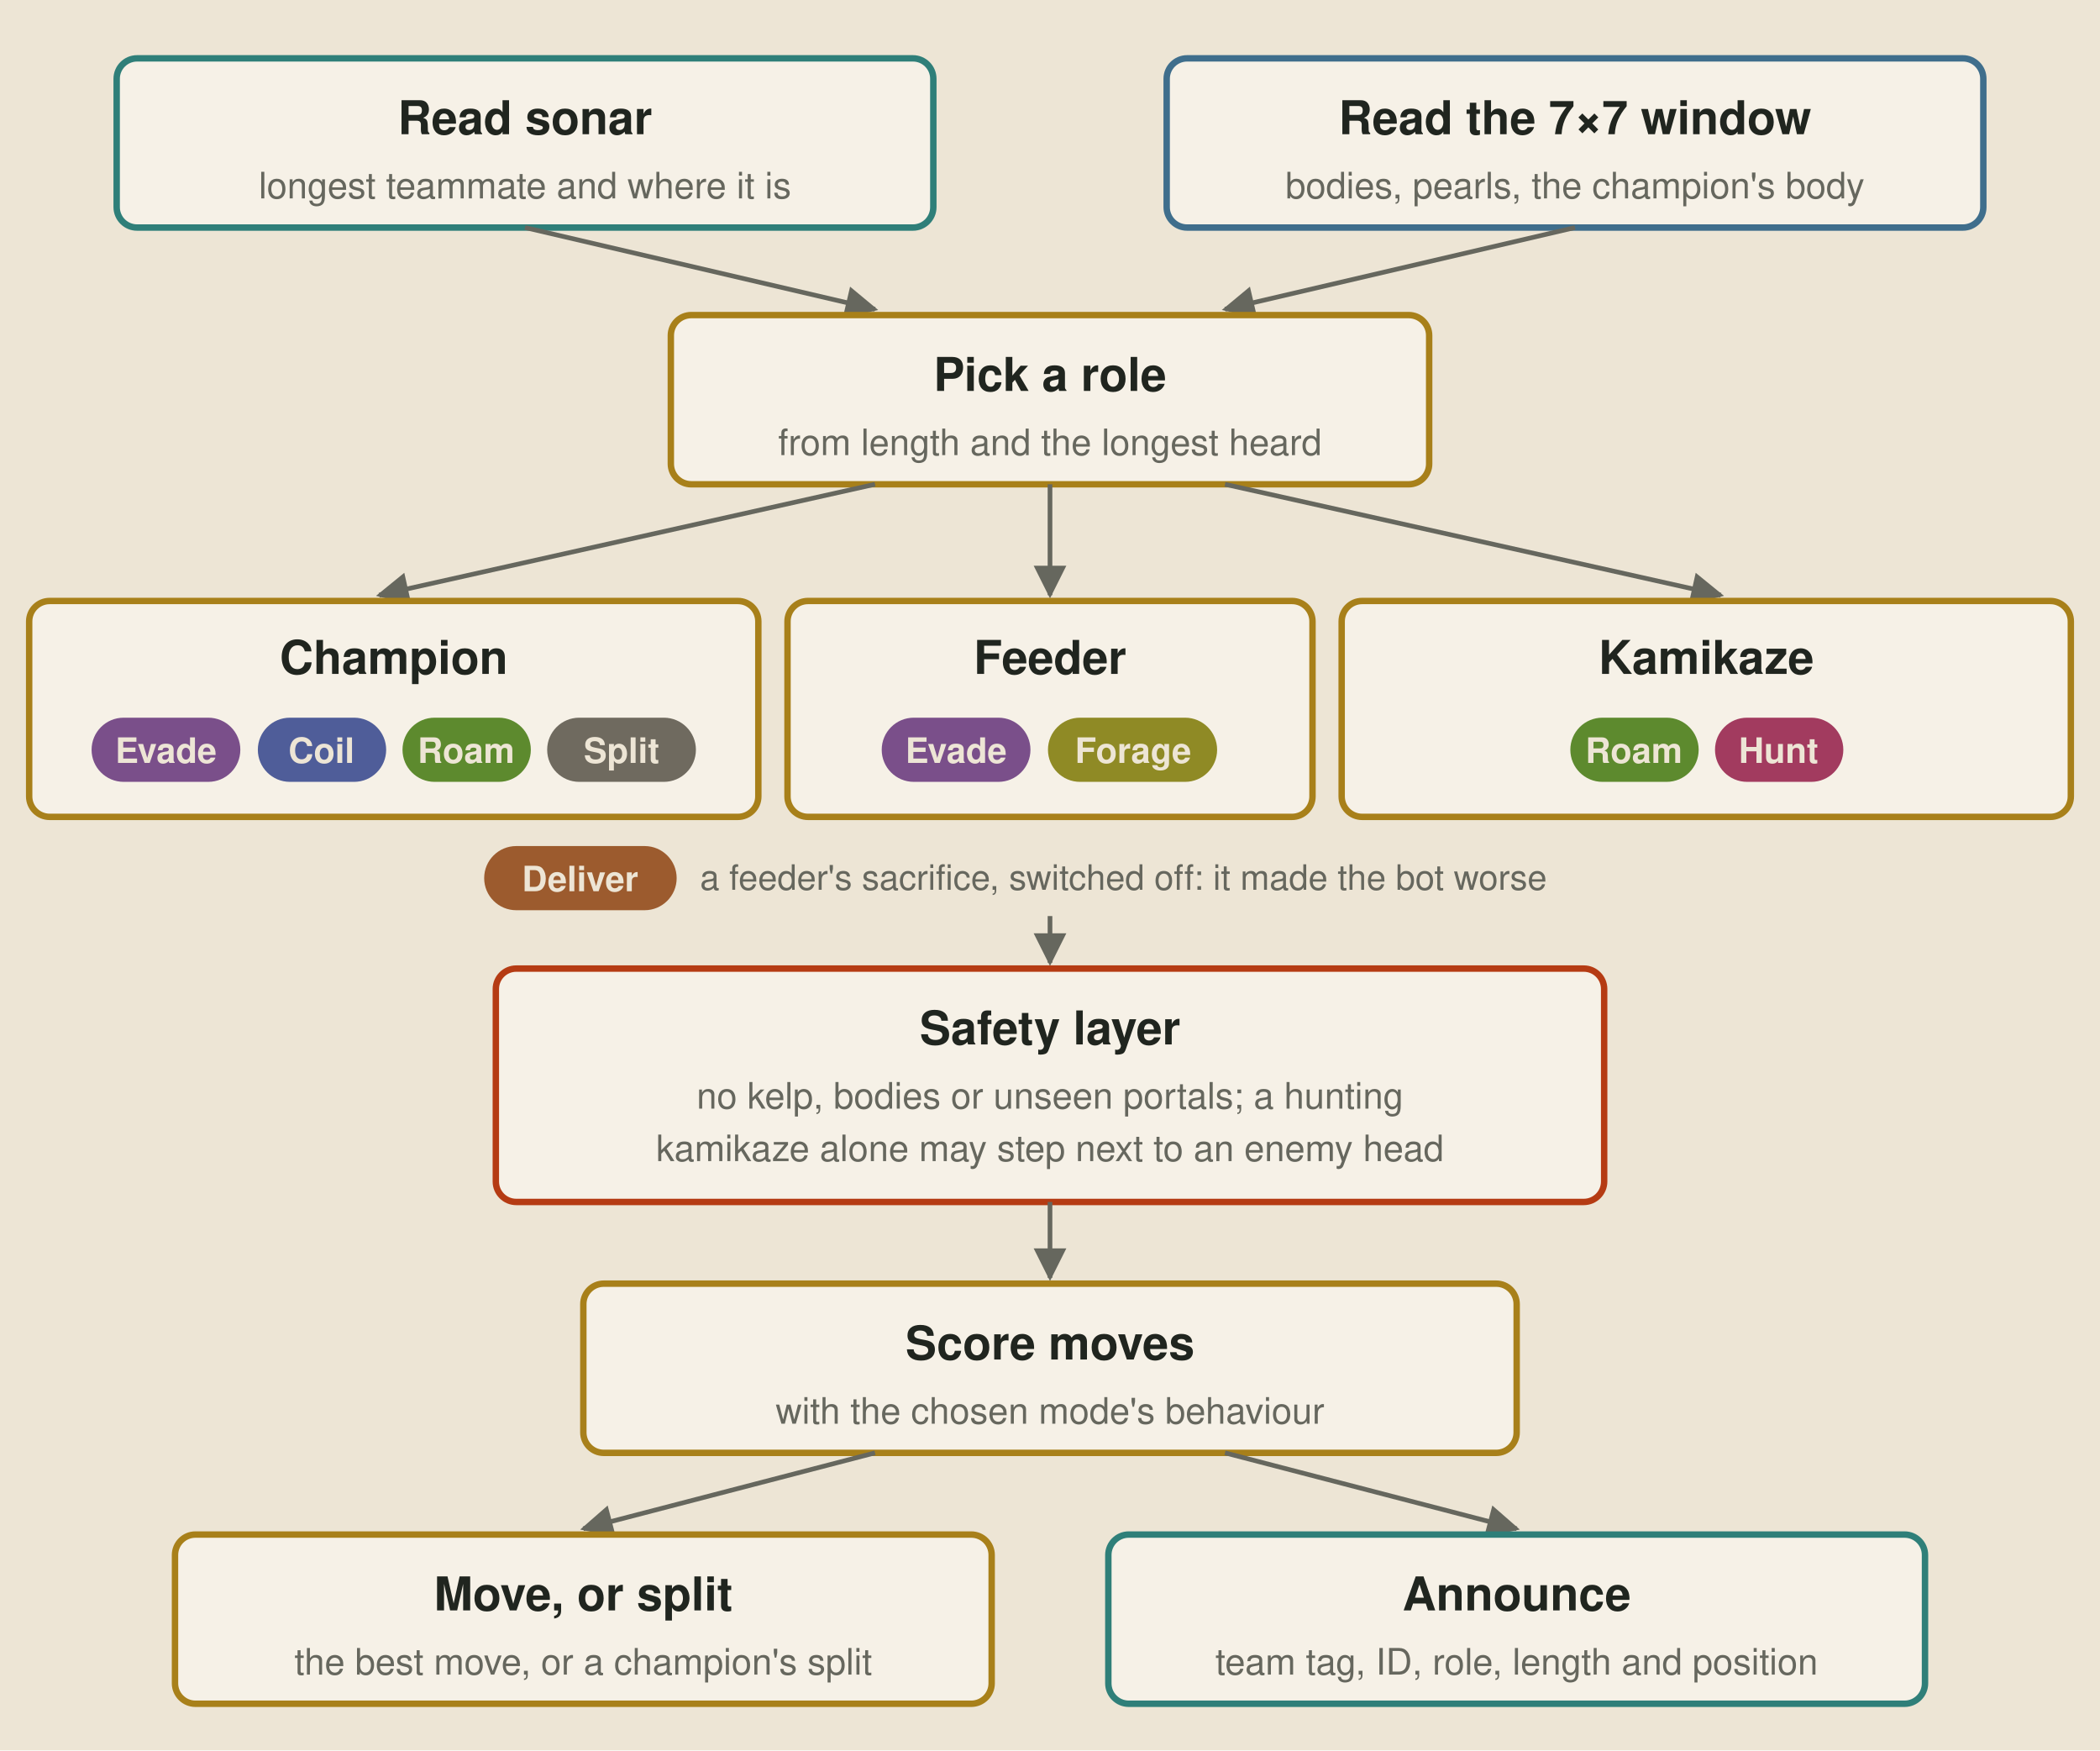
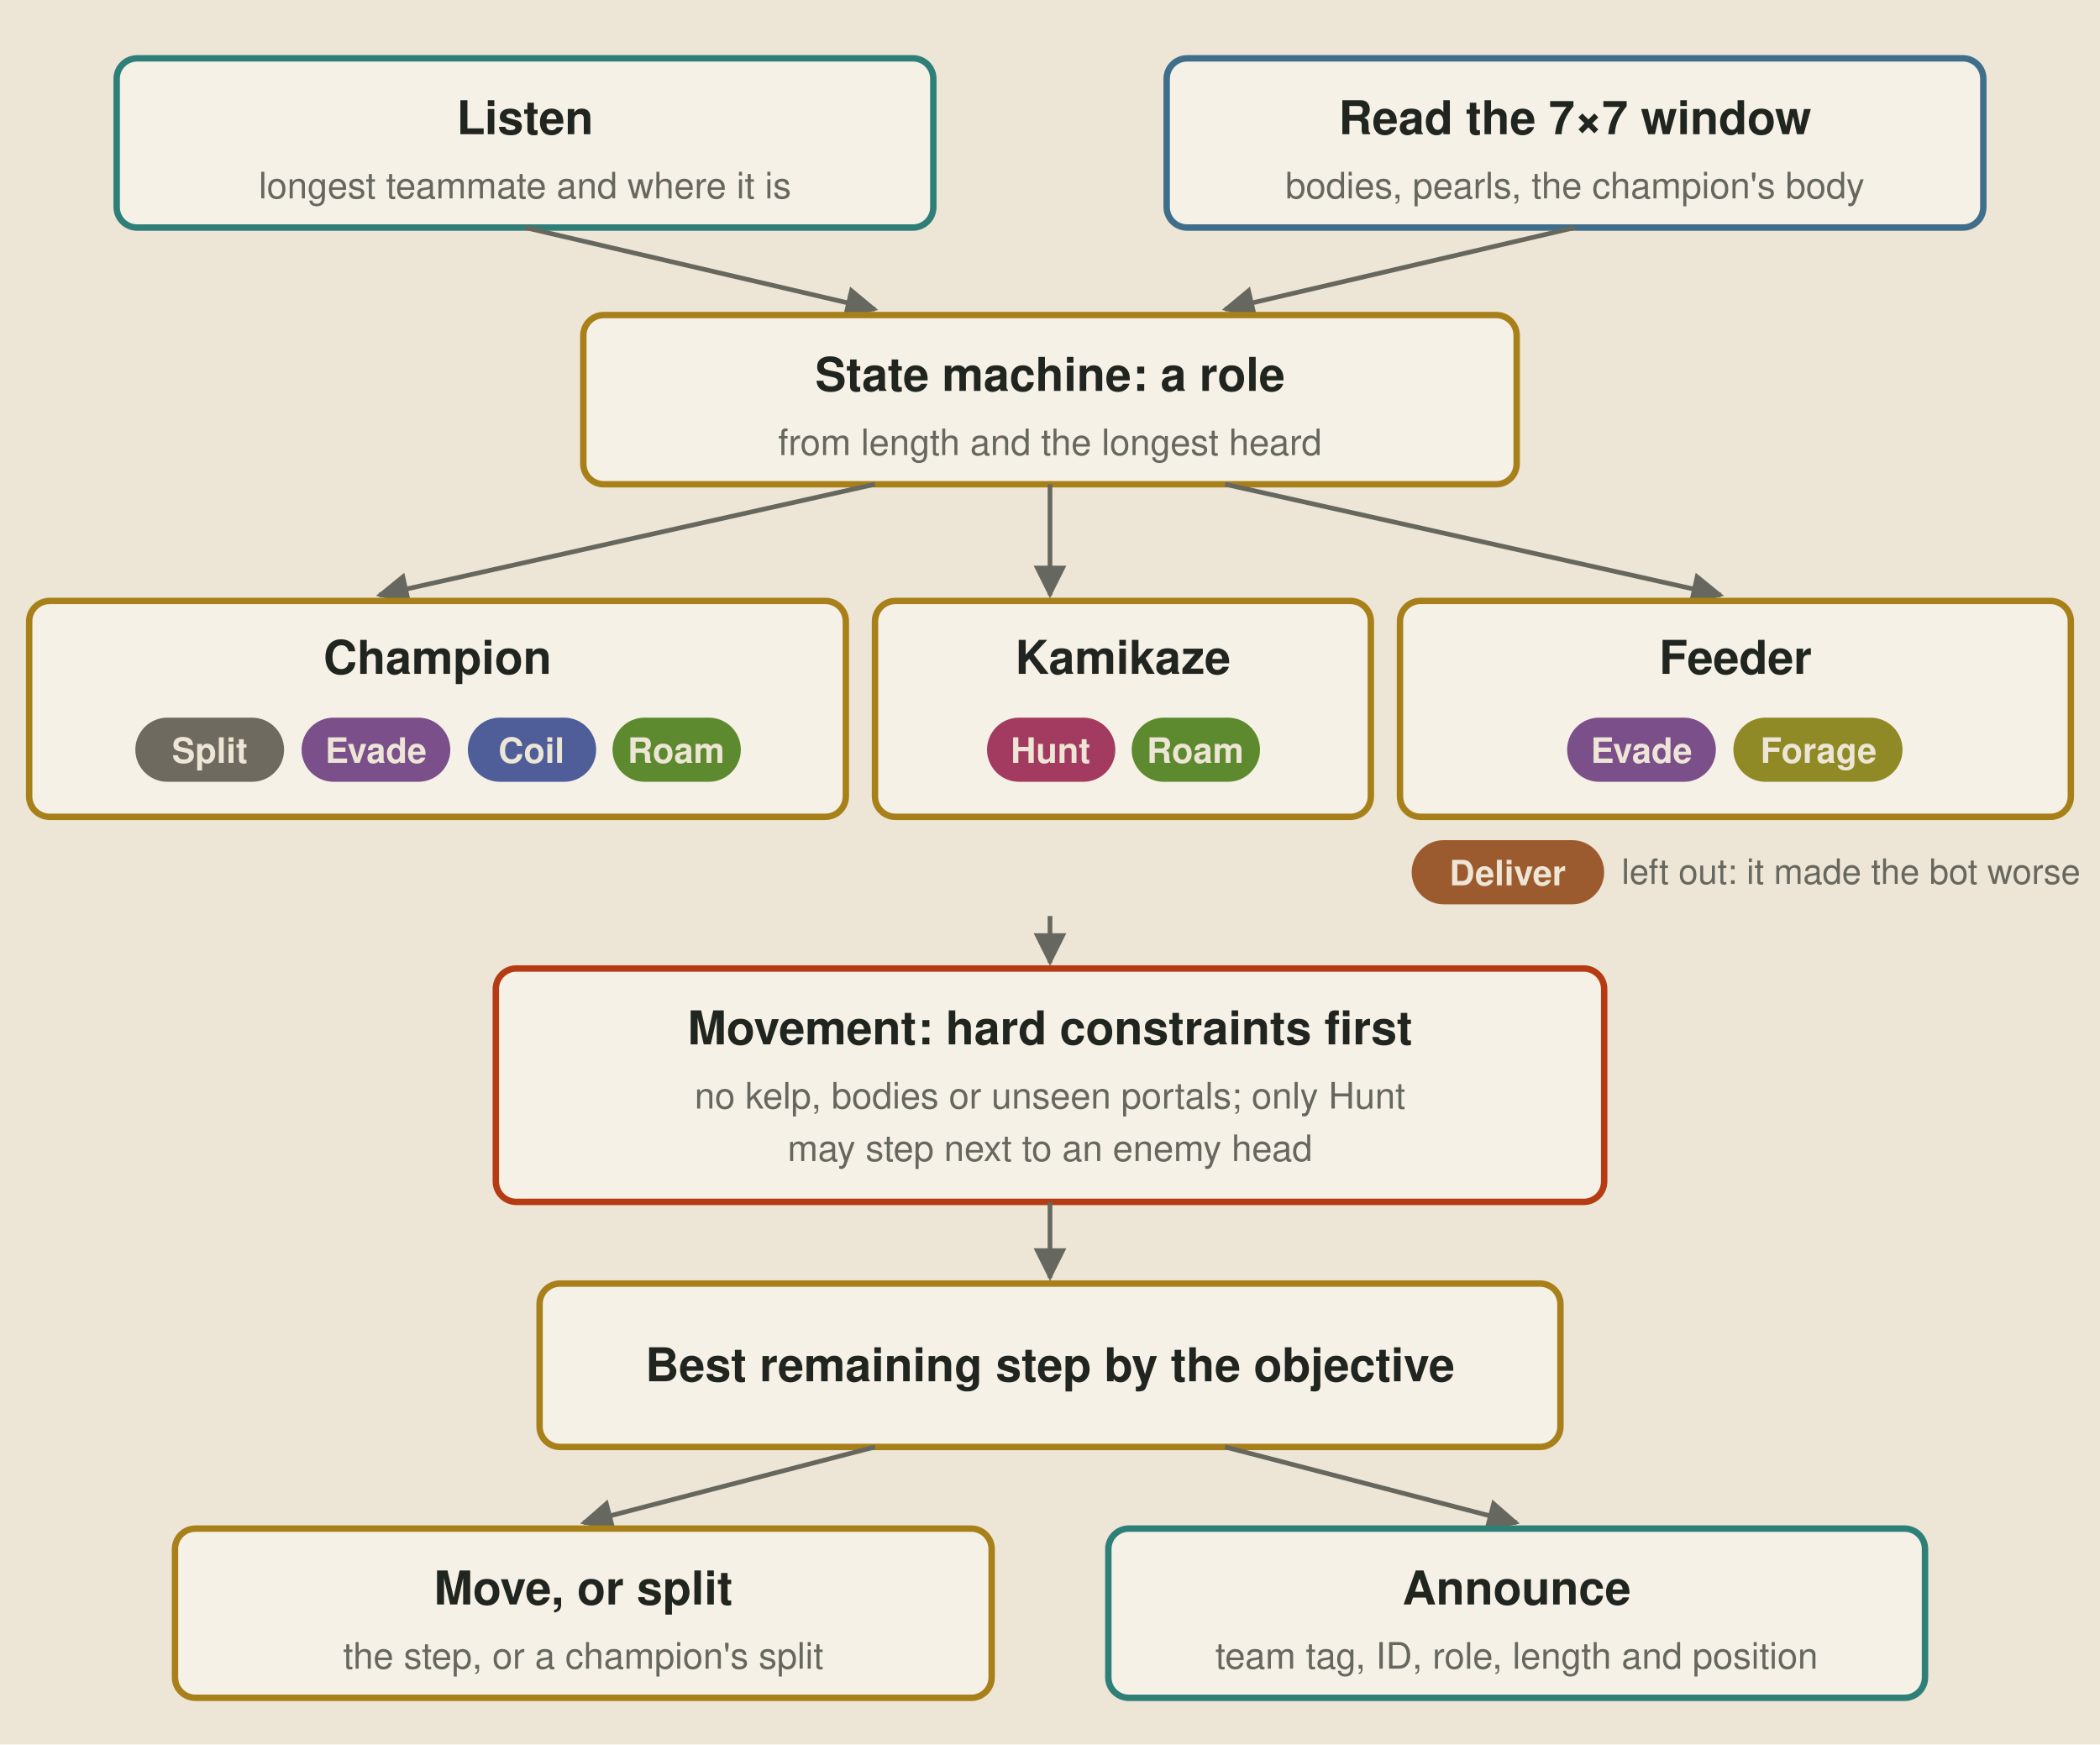
- <svg xmlns="http://www.w3.org/2000/svg" viewBox="0 0 720 600" font-family="Helvetica, Arial, sans-serif" role="img" aria-labelledby="t d">
+ <svg xmlns="http://www.w3.org/2000/svg" viewBox="0 0 720 598" font-family="Helvetica, Arial, sans-serif" role="img" aria-labelledby="t d">
  <defs>
    <marker id="a" viewBox="0 0 10 10" refX="9" refY="5" markerWidth="7" markerHeight="7" orient="auto-start-reverse">
      <path d="M0 0L10 5L0 10z" fill="#66675e" />
    </marker>
  </defs>
-   <rect width="720" height="600" fill="#ede5d5" />
+   <rect width="720" height="598" fill="#ede5d5" />
  <rect x="40" y="20" width="280" height="58" rx="7" fill="#f6f1e7" stroke="#2f7f79" stroke-width="2.2" />
-   <text x="180.0" y="46" font-size="16" fill="#20251f" text-anchor="middle" font-weight="bold">Read sonar</text>
+   <text x="180.0" y="46" font-size="16" fill="#20251f" text-anchor="middle" font-weight="bold">Listen</text>
  <text x="180.0" y="68" font-size="12.5" fill="#66675e" text-anchor="middle" font-weight="normal">longest teammate and where it is</text>
  <rect x="400" y="20" width="280" height="58" rx="7" fill="#f6f1e7" stroke="#3f6e8c" stroke-width="2.2" />
  <text x="540.0" y="46" font-size="16" fill="#20251f" text-anchor="middle" font-weight="bold">Read the 7×7 window</text>
  <text x="540.0" y="68" font-size="12.5" fill="#66675e" text-anchor="middle" font-weight="normal">bodies, pearls, the champion's body</text>
  <path d="M180 78 L300 106" stroke="#66675e" stroke-width="1.6" fill="none" marker-end="url(#a)" />
  <path d="M540 78 L420 106" stroke="#66675e" stroke-width="1.6" fill="none" marker-end="url(#a)" />
-   <rect x="230" y="108" width="260" height="58" rx="7" fill="#f6f1e7" stroke="#a8801a" stroke-width="2.2" />
-   <text x="360.0" y="134" font-size="16" fill="#20251f" text-anchor="middle" font-weight="bold">Pick a role</text>
+   <rect x="200" y="108" width="320" height="58" rx="7" fill="#f6f1e7" stroke="#a8801a" stroke-width="2.2" />
+   <text x="360.0" y="134" font-size="16" fill="#20251f" text-anchor="middle" font-weight="bold">State machine: a role</text>
  <text x="360.0" y="156" font-size="12.5" fill="#66675e" text-anchor="middle" font-weight="normal">from length and the longest heard</text>
  <path d="M300 166 L130 204" stroke="#66675e" stroke-width="1.6" fill="none" marker-end="url(#a)" />
  <path d="M360 166 L360 204" stroke="#66675e" stroke-width="1.6" fill="none" marker-end="url(#a)" />
  <path d="M420 166 L590 204" stroke="#66675e" stroke-width="1.6" fill="none" marker-end="url(#a)" />
-   <rect x="10" y="206" width="250" height="74" rx="7" fill="#f6f1e7" stroke="#a8801a" stroke-width="2.2" />
-   <text x="135.0" y="231" font-size="16" fill="#20251f" text-anchor="middle" font-weight="bold">Champion</text>
-   <rect x="31.4" y="246" width="51" height="22" rx="11" fill="#7a4f8a" />
-   <text x="56.9" y="261.5" font-size="12" fill="#ede5d5" text-anchor="middle" font-weight="bold">Evade</text>
-   <rect x="88.4" y="246" width="44" height="22" rx="11" fill="#4f5d99" />
-   <text x="110.2" y="261.5" font-size="12" fill="#ede5d5" text-anchor="middle" font-weight="bold">Coil</text>
-   <rect x="138.0" y="246" width="44" height="22" rx="11" fill="#5d8a2e" />
-   <text x="159.8" y="261.5" font-size="12" fill="#ede5d5" text-anchor="middle" font-weight="bold">Roam</text>
-   <rect x="187.6" y="246" width="51" height="22" rx="11" fill="#6f6a5f" />
-   <text x="213.1" y="261.5" font-size="12" fill="#ede5d5" text-anchor="middle" font-weight="bold">Split</text>
-   <rect x="270" y="206" width="180" height="74" rx="7" fill="#f6f1e7" stroke="#a8801a" stroke-width="2.2" />
-   <text x="360.0" y="231" font-size="16" fill="#20251f" text-anchor="middle" font-weight="bold">Feeder</text>
-   <rect x="302.3" y="246" width="51" height="22" rx="11" fill="#7a4f8a" />
-   <text x="327.8" y="261.5" font-size="12" fill="#ede5d5" text-anchor="middle" font-weight="bold">Evade</text>
-   <rect x="359.3" y="246" width="58" height="22" rx="11" fill="#8f8a25" />
-   <text x="388.5" y="261.5" font-size="12" fill="#ede5d5" text-anchor="middle" font-weight="bold">Forage</text>
-   <rect x="460" y="206" width="250" height="74" rx="7" fill="#f6f1e7" stroke="#a8801a" stroke-width="2.2" />
-   <text x="585.0" y="231" font-size="16" fill="#20251f" text-anchor="middle" font-weight="bold">Kamikaze</text>
-   <rect x="538.4" y="246" width="44" height="22" rx="11" fill="#5d8a2e" />
-   <text x="560.2" y="261.5" font-size="12" fill="#ede5d5" text-anchor="middle" font-weight="bold">Roam</text>
-   <rect x="588.0" y="246" width="44" height="22" rx="11" fill="#a23b5f" />
-   <text x="609.8" y="261.5" font-size="12" fill="#ede5d5" text-anchor="middle" font-weight="bold">Hunt</text>
-   <rect x="166" y="290" width="66" height="22" rx="11" fill="#9c5b2e" />
-   <text x="198.9" y="305.5" font-size="12" fill="#ede5d5" text-anchor="middle" font-weight="bold">Deliver</text>
-   <text x="240" y="305" font-size="12" fill="#66675e" text-anchor="start" font-weight="normal">a feeder's sacrifice, switched off: it made the bot worse</text>
+   <rect x="10" y="206" width="280" height="74" rx="7" fill="#f6f1e7" stroke="#a8801a" stroke-width="2.2" />
+   <text x="150.0" y="231" font-size="16" fill="#20251f" text-anchor="middle" font-weight="bold">Champion</text>
+   <rect x="46.4" y="246" width="51" height="22" rx="11" fill="#6f6a5f" />
+   <text x="71.9" y="261.5" font-size="12" fill="#ede5d5" text-anchor="middle" font-weight="bold">Split</text>
+   <rect x="103.4" y="246" width="51" height="22" rx="11" fill="#7a4f8a" />
+   <text x="128.9" y="261.5" font-size="12" fill="#ede5d5" text-anchor="middle" font-weight="bold">Evade</text>
+   <rect x="160.4" y="246" width="44" height="22" rx="11" fill="#4f5d99" />
+   <text x="182.2" y="261.5" font-size="12" fill="#ede5d5" text-anchor="middle" font-weight="bold">Coil</text>
+   <rect x="210.0" y="246" width="44" height="22" rx="11" fill="#5d8a2e" />
+   <text x="231.8" y="261.5" font-size="12" fill="#ede5d5" text-anchor="middle" font-weight="bold">Roam</text>
+   <rect x="300" y="206" width="170" height="74" rx="7" fill="#f6f1e7" stroke="#a8801a" stroke-width="2.2" />
+   <text x="385.0" y="231" font-size="16" fill="#20251f" text-anchor="middle" font-weight="bold">Kamikaze</text>
+   <rect x="338.4" y="246" width="44" height="22" rx="11" fill="#a23b5f" />
+   <text x="360.2" y="261.5" font-size="12" fill="#ede5d5" text-anchor="middle" font-weight="bold">Hunt</text>
+   <rect x="388.0" y="246" width="44" height="22" rx="11" fill="#5d8a2e" />
+   <text x="409.8" y="261.5" font-size="12" fill="#ede5d5" text-anchor="middle" font-weight="bold">Roam</text>
+   <rect x="480" y="206" width="230" height="74" rx="7" fill="#f6f1e7" stroke="#a8801a" stroke-width="2.2" />
+   <text x="595.0" y="231" font-size="16" fill="#20251f" text-anchor="middle" font-weight="bold">Feeder</text>
+   <rect x="537.3" y="246" width="51" height="22" rx="11" fill="#7a4f8a" />
+   <text x="562.8" y="261.5" font-size="12" fill="#ede5d5" text-anchor="middle" font-weight="bold">Evade</text>
+   <rect x="594.3" y="246" width="58" height="22" rx="11" fill="#8f8a25" />
+   <text x="623.5" y="261.5" font-size="12" fill="#ede5d5" text-anchor="middle" font-weight="bold">Forage</text>
+   <rect x="484" y="288" width="66" height="22" rx="11" fill="#9c5b2e" />
+   <text x="516.9" y="303.5" font-size="12" fill="#ede5d5" text-anchor="middle" font-weight="bold">Deliver</text>
+   <text x="556" y="303" font-size="12" fill="#66675e" text-anchor="start" font-weight="normal">left out: it made the bot worse</text>
  <path d="M360 314 L360 330" stroke="#66675e" stroke-width="1.6" fill="none" marker-end="url(#a)" />
  <rect x="170" y="332" width="380" height="80" rx="7" fill="#f6f1e7" stroke="#b53b13" stroke-width="2.2" />
-   <text x="360.0" y="358" font-size="16" fill="#20251f" text-anchor="middle" font-weight="bold">Safety layer</text>
-   <text x="360.0" y="380" font-size="12.5" fill="#66675e" text-anchor="middle" font-weight="normal">no kelp, bodies or unseen portals; a hunting</text>
-   <text x="360.0" y="398" font-size="12.5" fill="#66675e" text-anchor="middle" font-weight="normal">kamikaze alone may step next to an enemy head</text>
+   <text x="360.0" y="358" font-size="16" fill="#20251f" text-anchor="middle" font-weight="bold">Movement: hard constraints first</text>
+   <text x="360.0" y="380" font-size="12.5" fill="#66675e" text-anchor="middle" font-weight="normal">no kelp, bodies or unseen portals; only Hunt</text>
+   <text x="360.0" y="398" font-size="12.5" fill="#66675e" text-anchor="middle" font-weight="normal">may step next to an enemy head</text>
  <path d="M360 412 L360 438" stroke="#66675e" stroke-width="1.6" fill="none" marker-end="url(#a)" />
-   <rect x="200" y="440" width="320" height="58" rx="7" fill="#f6f1e7" stroke="#a8801a" stroke-width="2.2" />
-   <text x="360.0" y="466" font-size="16" fill="#20251f" text-anchor="middle" font-weight="bold">Score moves</text>
-   <text x="360.0" y="488" font-size="12.5" fill="#66675e" text-anchor="middle" font-weight="normal">with the chosen mode's behaviour</text>
-   <path d="M300 498 L200 524" stroke="#66675e" stroke-width="1.6" fill="none" marker-end="url(#a)" />
-   <path d="M420 498 L520 524" stroke="#66675e" stroke-width="1.6" fill="none" marker-end="url(#a)" />
-   <rect x="60" y="526" width="280" height="58" rx="7" fill="#f6f1e7" stroke="#a8801a" stroke-width="2.2" />
-   <text x="200.0" y="552" font-size="16" fill="#20251f" text-anchor="middle" font-weight="bold">Move, or split</text>
-   <text x="200.0" y="574" font-size="12.5" fill="#66675e" text-anchor="middle" font-weight="normal">the best move, or a champion's split</text>
-   <rect x="380" y="526" width="280" height="58" rx="7" fill="#f6f1e7" stroke="#2f7f79" stroke-width="2.2" />
-   <text x="520.0" y="552" font-size="16" fill="#20251f" text-anchor="middle" font-weight="bold">Announce</text>
-   <text x="520.0" y="574" font-size="12.5" fill="#66675e" text-anchor="middle" font-weight="normal">team tag, ID, role, length and position</text>
+   <rect x="185" y="440" width="350" height="56" rx="7" fill="#f6f1e7" stroke="#a8801a" stroke-width="2.2" />
+   <text x="360.0" y="473.5" font-size="16" fill="#20251f" text-anchor="middle" font-weight="bold">Best remaining step by the objective</text>
+   <path d="M300 496 L200 522" stroke="#66675e" stroke-width="1.6" fill="none" marker-end="url(#a)" />
+   <path d="M420 496 L520 522" stroke="#66675e" stroke-width="1.6" fill="none" marker-end="url(#a)" />
+   <rect x="60" y="524" width="280" height="58" rx="7" fill="#f6f1e7" stroke="#a8801a" stroke-width="2.2" />
+   <text x="200.0" y="550" font-size="16" fill="#20251f" text-anchor="middle" font-weight="bold">Move, or split</text>
+   <text x="200.0" y="572" font-size="12.5" fill="#66675e" text-anchor="middle" font-weight="normal">the step, or a champion's split</text>
+   <rect x="380" y="524" width="280" height="58" rx="7" fill="#f6f1e7" stroke="#2f7f79" stroke-width="2.2" />
+   <text x="520.0" y="550" font-size="16" fill="#20251f" text-anchor="middle" font-weight="bold">Announce</text>
+   <text x="520.0" y="572" font-size="12.5" fill="#66675e" text-anchor="middle" font-weight="normal">team tag, ID, role, length and position</text>
</svg>
